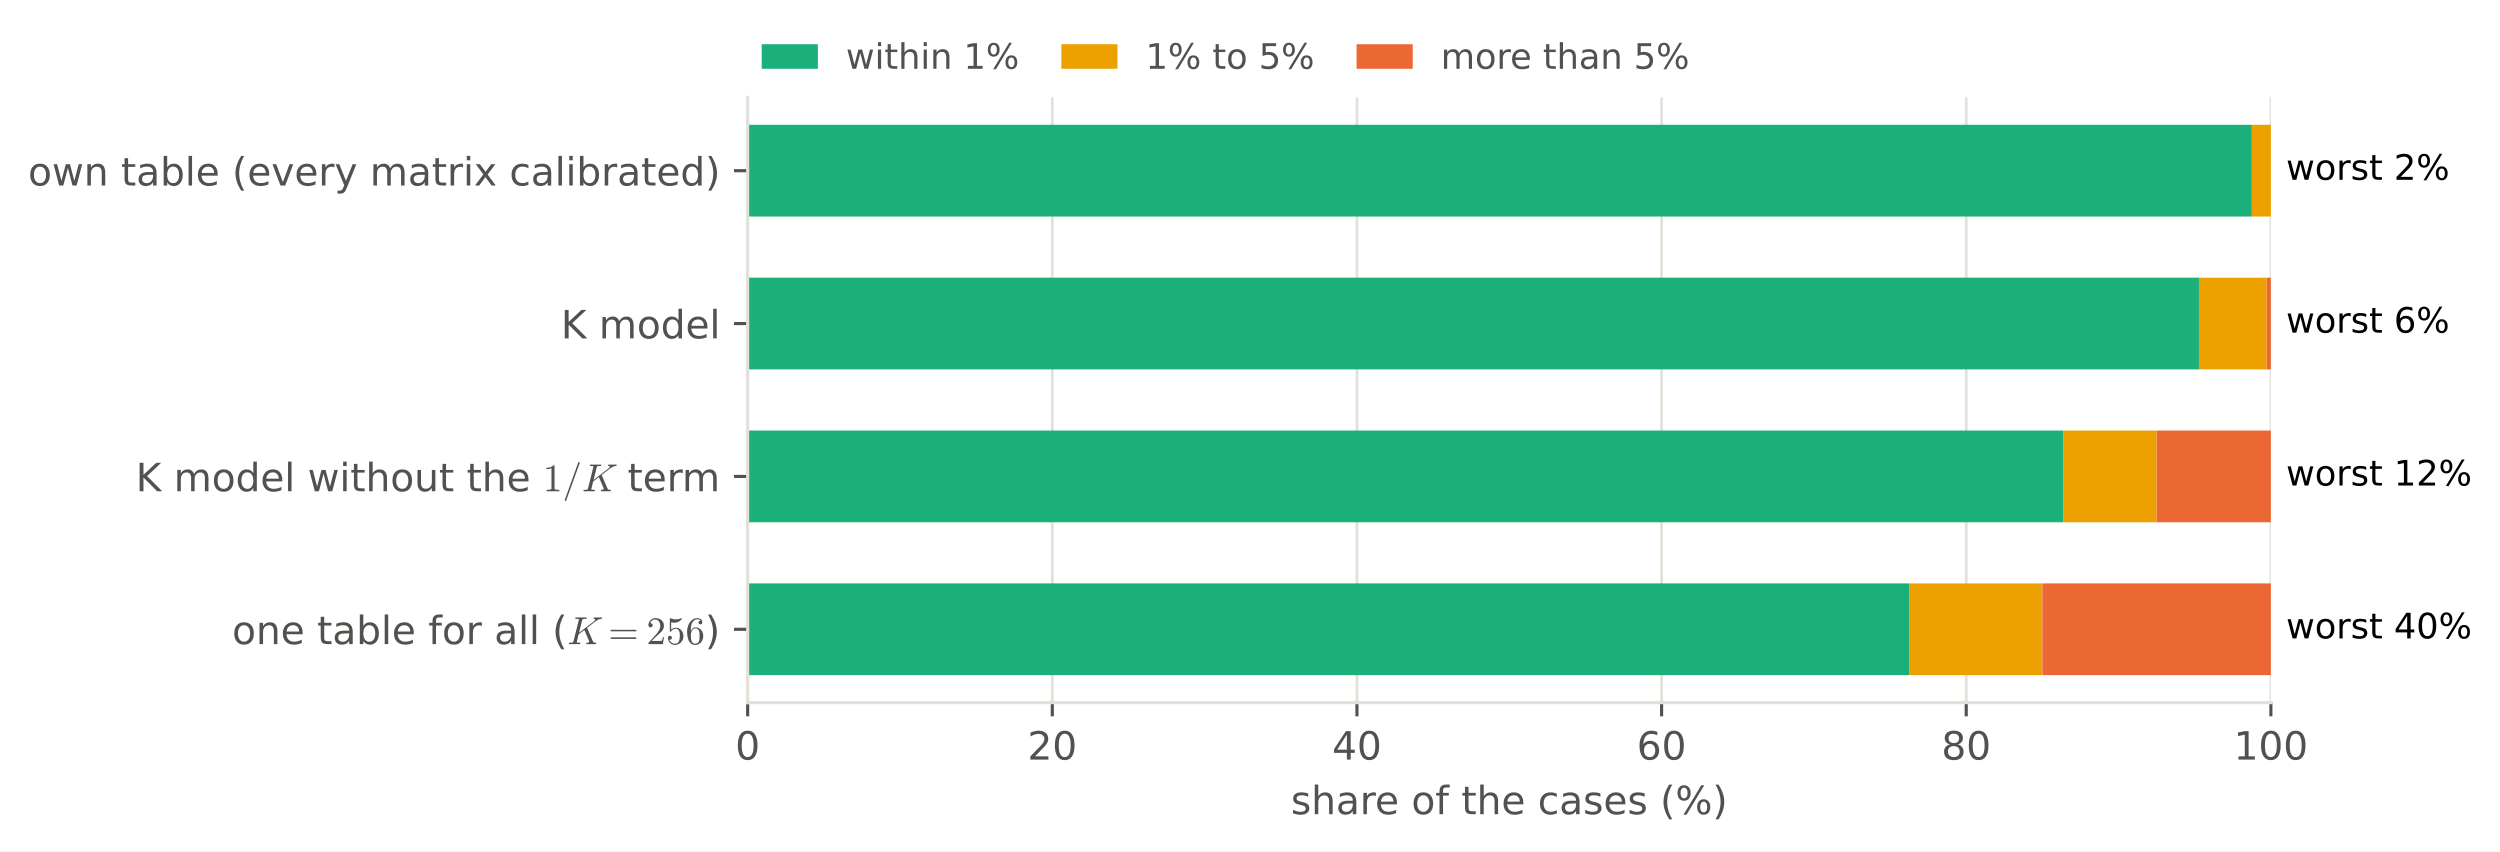
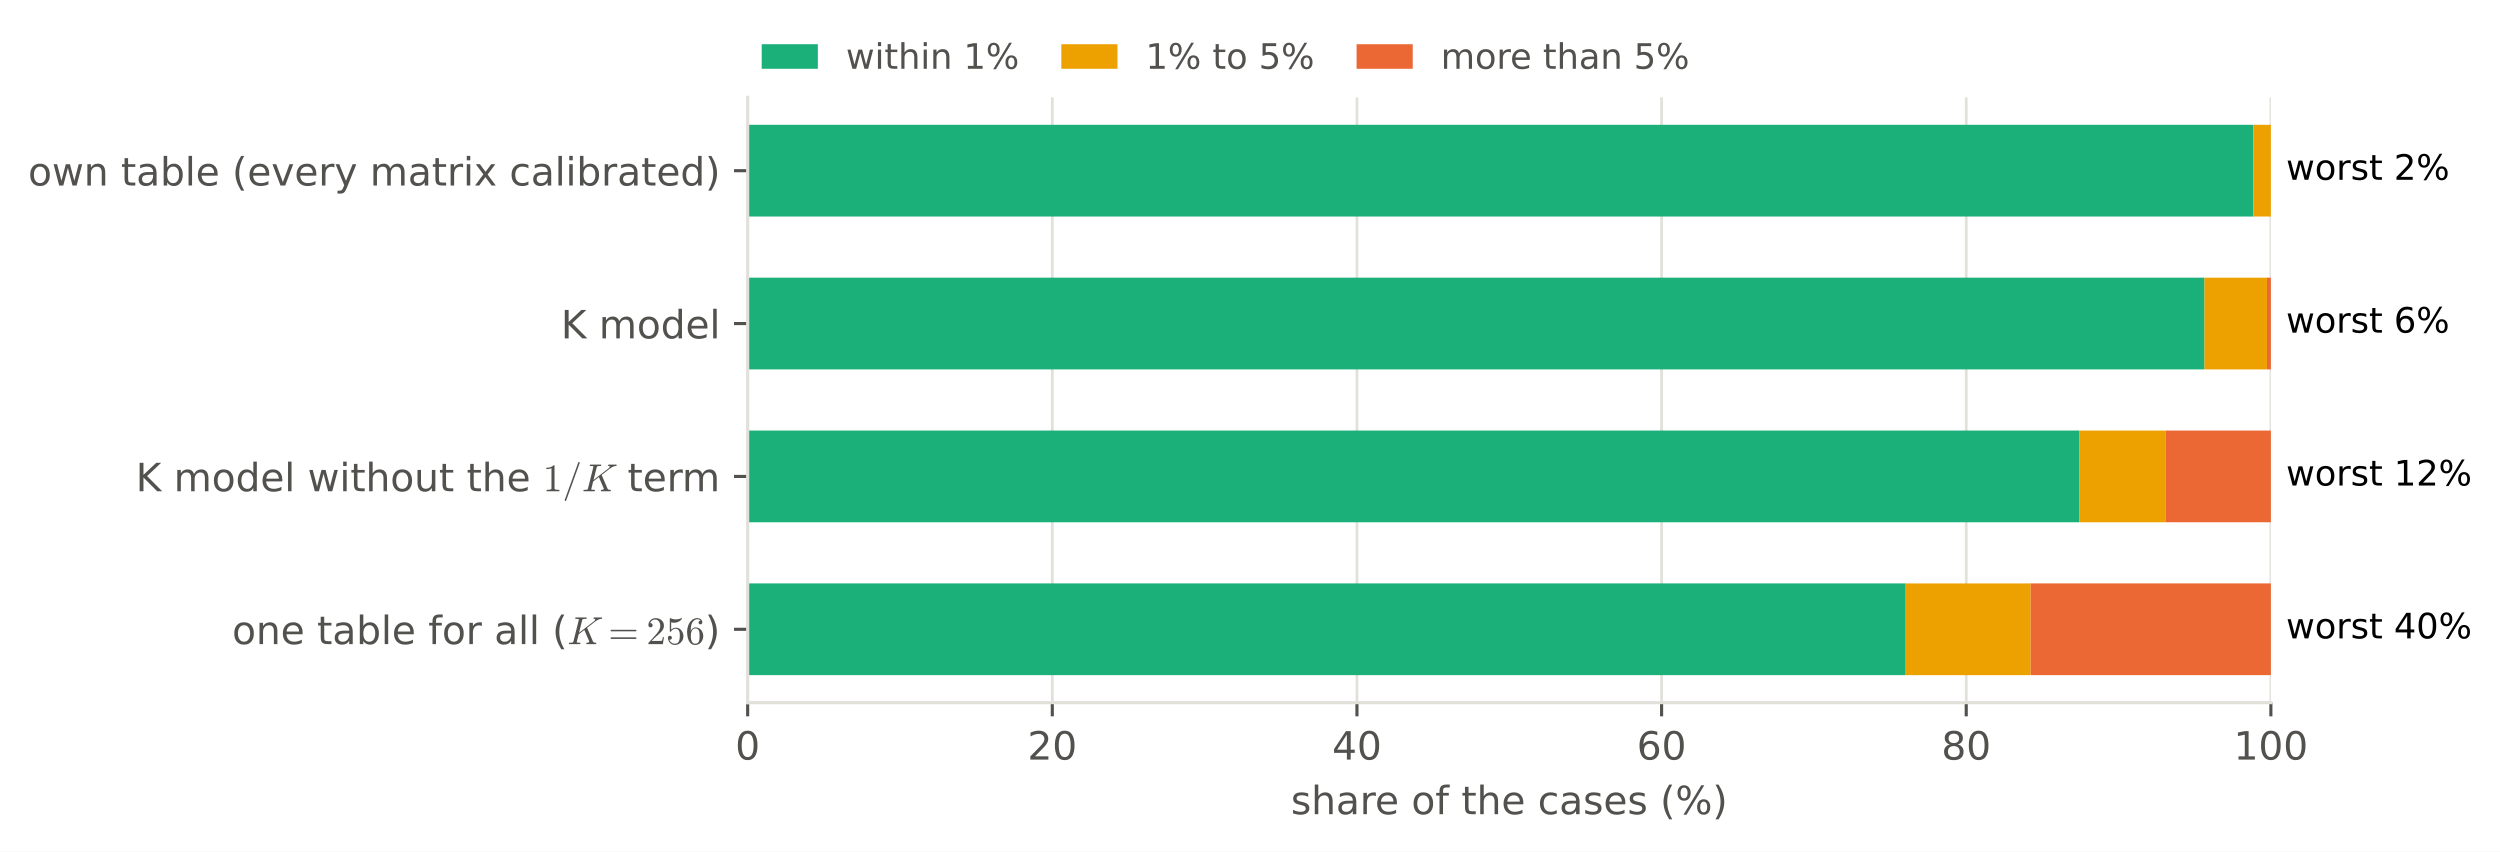
<svg xmlns="http://www.w3.org/2000/svg" xmlns:xlink="http://www.w3.org/1999/xlink" width="641.076pt" height="218.386pt" viewBox="0 0 641.076 218.386" version="1.1">
  <defs>
    <style type="text/css">*{stroke-linejoin: round; stroke-linecap: butt}</style>
  </defs>
  <g id="figure_1">
    <g id="patch_1">
      <path d="M 0 218.386  L 641.076 218.386  L 641.076 -0  L 0 -0  z " style="fill: #ffffff" />
    </g>
    <g id="axes_1">
      <g id="patch_2">
        <path d="M 191.722 180.185  L 582.322 180.185  L 582.322 24.953  L 191.722 24.953  z " style="fill: #ffffff" />
      </g>
      <g id="matplotlib.axis_1">
        <g id="xtick_1">
          <g id="line2d_1">
-             <path d="M 191.722 180.185  L 191.722 24.953  " clip-path="url(#p2f2fb24e9b)" style="fill: none; stroke: #e1e0d9; stroke-width: 0.7; stroke-linecap: square" />
+             <path d="M 191.722 180.185  L 191.722 24.953  " clip-path="url(#p58b103d1e6)" style="fill: none; stroke: #e1e0d9; stroke-width: 0.7; stroke-linecap: square" />
          </g>
          <g id="line2d_2">
            <defs>
-               <path id="mf78b05ac58" d="M 0 0  L 0 3.5  " style="stroke: #52514e; stroke-width: 0.8" />
+               <path id="m79551663f4" d="M 0 0  L 0 3.5  " style="stroke: #52514e; stroke-width: 0.8" />
            </defs>
            <g>
-               <use xlink:href="#mf78b05ac58" x="191.722" y="180.185" style="fill: #52514e; stroke: #52514e; stroke-width: 0.8" />
+               <use xlink:href="#m79551663f4" x="191.722" y="180.185" style="fill: #52514e; stroke: #52514e; stroke-width: 0.8" />
            </g>
          </g>
          <g id="text_1">
            <g style="fill: #52514e" transform="translate(188.5406 194.7827) scale(0.1 -0.1)">
              <defs>
                <path id="DejaVuSans-13" d="M 2034 4250  Q 1547 4250 1301 3770  Q 1056 3291 1056 2328  Q 1056 1369 1301 889  Q 1547 409 2034 409  Q 2525 409 2770 889  Q 3016 1369 3016 2328  Q 3016 3291 2770 3770  Q 2525 4250 2034 4250  z M 2034 4750  Q 2819 4750 3233 4129  Q 3647 3509 3647 2328  Q 3647 1150 3233 529  Q 2819 -91 2034 -91  Q 1250 -91 836 529  Q 422 1150 422 2328  Q 422 3509 836 4129  Q 1250 4750 2034 4750  z " transform="scale(0.015625)" />
              </defs>
              <use xlink:href="#DejaVuSans-13" />
            </g>
          </g>
        </g>
        <g id="xtick_2">
          <g id="line2d_3">
-             <path d="M 269.842 180.185  L 269.842 24.953  " clip-path="url(#p2f2fb24e9b)" style="fill: none; stroke: #e1e0d9; stroke-width: 0.7; stroke-linecap: square" />
+             <path d="M 269.842 180.185  L 269.842 24.953  " clip-path="url(#p58b103d1e6)" style="fill: none; stroke: #e1e0d9; stroke-width: 0.7; stroke-linecap: square" />
          </g>
          <g id="line2d_4">
            <g>
-               <use xlink:href="#mf78b05ac58" x="269.842" y="180.185" style="fill: #52514e; stroke: #52514e; stroke-width: 0.8" />
+               <use xlink:href="#m79551663f4" x="269.842" y="180.185" style="fill: #52514e; stroke: #52514e; stroke-width: 0.8" />
            </g>
          </g>
          <g id="text_2">
            <g style="fill: #52514e" transform="translate(263.4794 194.7827) scale(0.1 -0.1)">
              <defs>
                <path id="DejaVuSans-15" d="M 1228 531  L 3431 531  L 3431 0  L 469 0  L 469 531  Q 828 903 1448 1529  Q 2069 2156 2228 2338  Q 2531 2678 2651 2914  Q 2772 3150 2772 3378  Q 2772 3750 2511 3984  Q 2250 4219 1831 4219  Q 1534 4219 1204 4116  Q 875 4013 500 3803  L 500 4441  Q 881 4594 1212 4672  Q 1544 4750 1819 4750  Q 2544 4750 2975 4387  Q 3406 4025 3406 3419  Q 3406 3131 3298 2873  Q 3191 2616 2906 2266  Q 2828 2175 2409 1742  Q 1991 1309 1228 531  z " transform="scale(0.015625)" />
              </defs>
              <use xlink:href="#DejaVuSans-15" />
              <use xlink:href="#DejaVuSans-13" transform="translate(63.625 0)" />
            </g>
          </g>
        </g>
        <g id="xtick_3">
          <g id="line2d_5">
-             <path d="M 347.962 180.185  L 347.962 24.953  " clip-path="url(#p2f2fb24e9b)" style="fill: none; stroke: #e1e0d9; stroke-width: 0.7; stroke-linecap: square" />
+             <path d="M 347.962 180.185  L 347.962 24.953  " clip-path="url(#p58b103d1e6)" style="fill: none; stroke: #e1e0d9; stroke-width: 0.7; stroke-linecap: square" />
          </g>
          <g id="line2d_6">
            <g>
-               <use xlink:href="#mf78b05ac58" x="347.962" y="180.185" style="fill: #52514e; stroke: #52514e; stroke-width: 0.8" />
+               <use xlink:href="#m79551663f4" x="347.962" y="180.185" style="fill: #52514e; stroke: #52514e; stroke-width: 0.8" />
            </g>
          </g>
          <g id="text_3">
            <g style="fill: #52514e" transform="translate(341.5994 194.7827) scale(0.1 -0.1)">
              <defs>
                <path id="DejaVuSans-17" d="M 2419 4116  L 825 1625  L 2419 1625  L 2419 4116  z M 2253 4666  L 3047 4666  L 3047 1625  L 3713 1625  L 3713 1100  L 3047 1100  L 3047 0  L 2419 0  L 2419 1100  L 313 1100  L 313 1709  L 2253 4666  z " transform="scale(0.015625)" />
              </defs>
              <use xlink:href="#DejaVuSans-17" />
              <use xlink:href="#DejaVuSans-13" transform="translate(63.625 0)" />
            </g>
          </g>
        </g>
        <g id="xtick_4">
          <g id="line2d_7">
-             <path d="M 426.082 180.185  L 426.082 24.953  " clip-path="url(#p2f2fb24e9b)" style="fill: none; stroke: #e1e0d9; stroke-width: 0.7; stroke-linecap: square" />
+             <path d="M 426.082 180.185  L 426.082 24.953  " clip-path="url(#p58b103d1e6)" style="fill: none; stroke: #e1e0d9; stroke-width: 0.7; stroke-linecap: square" />
          </g>
          <g id="line2d_8">
            <g>
-               <use xlink:href="#mf78b05ac58" x="426.082" y="180.185" style="fill: #52514e; stroke: #52514e; stroke-width: 0.8" />
+               <use xlink:href="#m79551663f4" x="426.082" y="180.185" style="fill: #52514e; stroke: #52514e; stroke-width: 0.8" />
            </g>
          </g>
          <g id="text_4">
            <g style="fill: #52514e" transform="translate(419.7194 194.7827) scale(0.1 -0.1)">
              <defs>
                <path id="DejaVuSans-19" d="M 2113 2584  Q 1688 2584 1439 2293  Q 1191 2003 1191 1497  Q 1191 994 1439 701  Q 1688 409 2113 409  Q 2538 409 2786 701  Q 3034 994 3034 1497  Q 3034 2003 2786 2293  Q 2538 2584 2113 2584  z M 3366 4563  L 3366 3988  Q 3128 4100 2886 4159  Q 2644 4219 2406 4219  Q 1781 4219 1451 3797  Q 1122 3375 1075 2522  Q 1259 2794 1537 2939  Q 1816 3084 2150 3084  Q 2853 3084 3261 2657  Q 3669 2231 3669 1497  Q 3669 778 3244 343  Q 2819 -91 2113 -91  Q 1303 -91 875 529  Q 447 1150 447 2328  Q 447 3434 972 4092  Q 1497 4750 2381 4750  Q 2619 4750 2861 4703  Q 3103 4656 3366 4563  z " transform="scale(0.015625)" />
              </defs>
              <use xlink:href="#DejaVuSans-19" />
              <use xlink:href="#DejaVuSans-13" transform="translate(63.625 0)" />
            </g>
          </g>
        </g>
        <g id="xtick_5">
          <g id="line2d_9">
-             <path d="M 504.202 180.185  L 504.202 24.953  " clip-path="url(#p2f2fb24e9b)" style="fill: none; stroke: #e1e0d9; stroke-width: 0.7; stroke-linecap: square" />
+             <path d="M 504.202 180.185  L 504.202 24.953  " clip-path="url(#p58b103d1e6)" style="fill: none; stroke: #e1e0d9; stroke-width: 0.7; stroke-linecap: square" />
          </g>
          <g id="line2d_10">
            <g>
-               <use xlink:href="#mf78b05ac58" x="504.202" y="180.185" style="fill: #52514e; stroke: #52514e; stroke-width: 0.8" />
+               <use xlink:href="#m79551663f4" x="504.202" y="180.185" style="fill: #52514e; stroke: #52514e; stroke-width: 0.8" />
            </g>
          </g>
          <g id="text_5">
            <g style="fill: #52514e" transform="translate(497.8394 194.7827) scale(0.1 -0.1)">
              <defs>
                <path id="DejaVuSans-1b" d="M 2034 2216  Q 1584 2216 1326 1975  Q 1069 1734 1069 1313  Q 1069 891 1326 650  Q 1584 409 2034 409  Q 2484 409 2743 651  Q 3003 894 3003 1313  Q 3003 1734 2745 1975  Q 2488 2216 2034 2216  z M 1403 2484  Q 997 2584 770 2862  Q 544 3141 544 3541  Q 544 4100 942 4425  Q 1341 4750 2034 4750  Q 2731 4750 3128 4425  Q 3525 4100 3525 3541  Q 3525 3141 3298 2862  Q 3072 2584 2669 2484  Q 3125 2378 3379 2068  Q 3634 1759 3634 1313  Q 3634 634 3220 271  Q 2806 -91 2034 -91  Q 1263 -91 848 271  Q 434 634 434 1313  Q 434 1759 690 2068  Q 947 2378 1403 2484  z M 1172 3481  Q 1172 3119 1398 2916  Q 1625 2713 2034 2713  Q 2441 2713 2670 2916  Q 2900 3119 2900 3481  Q 2900 3844 2670 4047  Q 2441 4250 2034 4250  Q 1625 4250 1398 4047  Q 1172 3844 1172 3481  z " transform="scale(0.015625)" />
              </defs>
              <use xlink:href="#DejaVuSans-1b" />
              <use xlink:href="#DejaVuSans-13" transform="translate(63.625 0)" />
            </g>
          </g>
        </g>
        <g id="xtick_6">
          <g id="line2d_11">
-             <path d="M 582.322 180.185  L 582.322 24.953  " clip-path="url(#p2f2fb24e9b)" style="fill: none; stroke: #e1e0d9; stroke-width: 0.7; stroke-linecap: square" />
+             <path d="M 582.322 180.185  L 582.322 24.953  " clip-path="url(#p58b103d1e6)" style="fill: none; stroke: #e1e0d9; stroke-width: 0.7; stroke-linecap: square" />
          </g>
          <g id="line2d_12">
            <g>
-               <use xlink:href="#mf78b05ac58" x="582.322" y="180.185" style="fill: #52514e; stroke: #52514e; stroke-width: 0.8" />
+               <use xlink:href="#m79551663f4" x="582.322" y="180.185" style="fill: #52514e; stroke: #52514e; stroke-width: 0.8" />
            </g>
          </g>
          <g id="text_6">
            <g style="fill: #52514e" transform="translate(572.7781 194.7827) scale(0.1 -0.1)">
              <defs>
                <path id="DejaVuSans-14" d="M 794 531  L 1825 531  L 1825 4091  L 703 3866  L 703 4441  L 1819 4666  L 2450 4666  L 2450 531  L 3481 531  L 3481 0  L 794 0  L 794 531  z " transform="scale(0.015625)" />
              </defs>
              <use xlink:href="#DejaVuSans-14" />
              <use xlink:href="#DejaVuSans-13" transform="translate(63.625 0)" />
              <use xlink:href="#DejaVuSans-13" transform="translate(127.25 0)" />
            </g>
          </g>
        </g>
        <g id="text_7">
          <g style="fill: #52514e" transform="translate(331.0297 208.7835) scale(0.1 -0.1)">
            <defs>
              <path id="DejaVuSans-56" d="M 2834 3397  L 2834 2853  Q 2591 2978 2328 3040  Q 2066 3103 1784 3103  Q 1356 3103 1142 2972  Q 928 2841 928 2578  Q 928 2378 1081 2264  Q 1234 2150 1697 2047  L 1894 2003  Q 2506 1872 2764 1633  Q 3022 1394 3022 966  Q 3022 478 2636 193  Q 2250 -91 1575 -91  Q 1294 -91 989 -36  Q 684 19 347 128  L 347 722  Q 666 556 975 473  Q 1284 391 1588 391  Q 1994 391 2212 530  Q 2431 669 2431 922  Q 2431 1156 2273 1281  Q 2116 1406 1581 1522  L 1381 1569  Q 847 1681 609 1914  Q 372 2147 372 2553  Q 372 3047 722 3315  Q 1072 3584 1716 3584  Q 2034 3584 2315 3537  Q 2597 3491 2834 3397  z " transform="scale(0.015625)" />
              <path id="DejaVuSans-4b" d="M 3513 2113  L 3513 0  L 2938 0  L 2938 2094  Q 2938 2591 2744 2837  Q 2550 3084 2163 3084  Q 1697 3084 1428 2787  Q 1159 2491 1159 1978  L 1159 0  L 581 0  L 581 4863  L 1159 4863  L 1159 2956  Q 1366 3272 1645 3428  Q 1925 3584 2291 3584  Q 2894 3584 3203 3211  Q 3513 2838 3513 2113  z " transform="scale(0.015625)" />
              <path id="DejaVuSans-44" d="M 2194 1759  Q 1497 1759 1228 1600  Q 959 1441 959 1056  Q 959 750 1161 570  Q 1363 391 1709 391  Q 2188 391 2477 730  Q 2766 1069 2766 1631  L 2766 1759  L 2194 1759  z M 3341 1997  L 3341 0  L 2766 0  L 2766 531  Q 2569 213 2275 61  Q 1981 -91 1556 -91  Q 1019 -91 701 211  Q 384 513 384 1019  Q 384 1609 779 1909  Q 1175 2209 1959 2209  L 2766 2209  L 2766 2266  Q 2766 2663 2505 2880  Q 2244 3097 1772 3097  Q 1472 3097 1187 3025  Q 903 2953 641 2809  L 641 3341  Q 956 3463 1253 3523  Q 1550 3584 1831 3584  Q 2591 3584 2966 3190  Q 3341 2797 3341 1997  z " transform="scale(0.015625)" />
              <path id="DejaVuSans-55" d="M 2631 2963  Q 2534 3019 2420 3045  Q 2306 3072 2169 3072  Q 1681 3072 1420 2755  Q 1159 2438 1159 1844  L 1159 0  L 581 0  L 581 3500  L 1159 3500  L 1159 2956  Q 1341 3275 1631 3429  Q 1922 3584 2338 3584  Q 2397 3584 2469 3576  Q 2541 3569 2628 3553  L 2631 2963  z " transform="scale(0.015625)" />
              <path id="DejaVuSans-48" d="M 3597 1894  L 3597 1613  L 953 1613  Q 991 1019 1311 708  Q 1631 397 2203 397  Q 2534 397 2845 478  Q 3156 559 3463 722  L 3463 178  Q 3153 47 2828 -22  Q 2503 -91 2169 -91  Q 1331 -91 842 396  Q 353 884 353 1716  Q 353 2575 817 3079  Q 1281 3584 2069 3584  Q 2775 3584 3186 3129  Q 3597 2675 3597 1894  z M 3022 2063  Q 3016 2534 2758 2815  Q 2500 3097 2075 3097  Q 1594 3097 1305 2825  Q 1016 2553 972 2059  L 3022 2063  z " transform="scale(0.015625)" />
              <path id="DejaVuSans-3" transform="scale(0.015625)" />
              <path id="DejaVuSans-52" d="M 1959 3097  Q 1497 3097 1228 2736  Q 959 2375 959 1747  Q 959 1119 1226 758  Q 1494 397 1959 397  Q 2419 397 2687 759  Q 2956 1122 2956 1747  Q 2956 2369 2687 2733  Q 2419 3097 1959 3097  z M 1959 3584  Q 2709 3584 3137 3096  Q 3566 2609 3566 1747  Q 3566 888 3137 398  Q 2709 -91 1959 -91  Q 1206 -91 779 398  Q 353 888 353 1747  Q 353 2609 779 3096  Q 1206 3584 1959 3584  z " transform="scale(0.015625)" />
              <path id="DejaVuSans-49" d="M 2375 4863  L 2375 4384  L 1825 4384  Q 1516 4384 1395 4259  Q 1275 4134 1275 3809  L 1275 3500  L 2222 3500  L 2222 3053  L 1275 3053  L 1275 0  L 697 0  L 697 3053  L 147 3053  L 147 3500  L 697 3500  L 697 3744  Q 697 4328 969 4595  Q 1241 4863 1831 4863  L 2375 4863  z " transform="scale(0.015625)" />
              <path id="DejaVuSans-57" d="M 1172 4494  L 1172 3500  L 2356 3500  L 2356 3053  L 1172 3053  L 1172 1153  Q 1172 725 1289 603  Q 1406 481 1766 481  L 2356 481  L 2356 0  L 1766 0  Q 1100 0 847 248  Q 594 497 594 1153  L 594 3053  L 172 3053  L 172 3500  L 594 3500  L 594 4494  L 1172 4494  z " transform="scale(0.015625)" />
              <path id="DejaVuSans-46" d="M 3122 3366  L 3122 2828  Q 2878 2963 2633 3030  Q 2388 3097 2138 3097  Q 1578 3097 1268 2742  Q 959 2388 959 1747  Q 959 1106 1268 751  Q 1578 397 2138 397  Q 2388 397 2633 464  Q 2878 531 3122 666  L 3122 134  Q 2881 22 2623 -34  Q 2366 -91 2075 -91  Q 1284 -91 818 406  Q 353 903 353 1747  Q 353 2603 823 3093  Q 1294 3584 2113 3584  Q 2378 3584 2631 3529  Q 2884 3475 3122 3366  z " transform="scale(0.015625)" />
              <path id="DejaVuSans-b" d="M 1984 4856  Q 1566 4138 1362 3434  Q 1159 2731 1159 2009  Q 1159 1288 1364 580  Q 1569 -128 1984 -844  L 1484 -844  Q 1016 -109 783 600  Q 550 1309 550 2009  Q 550 2706 781 3412  Q 1013 4119 1484 4856  L 1984 4856  z " transform="scale(0.015625)" />
              <path id="DejaVuSans-8" d="M 4653 2053  Q 4381 2053 4226 1822  Q 4072 1591 4072 1178  Q 4072 772 4226 539  Q 4381 306 4653 306  Q 4919 306 5073 539  Q 5228 772 5228 1178  Q 5228 1588 5073 1820  Q 4919 2053 4653 2053  z M 4653 2450  Q 5147 2450 5437 2106  Q 5728 1763 5728 1178  Q 5728 594 5436 251  Q 5144 -91 4653 -91  Q 4153 -91 3862 251  Q 3572 594 3572 1178  Q 3572 1766 3864 2108  Q 4156 2450 4653 2450  z M 1428 4353  Q 1159 4353 1004 4120  Q 850 3888 850 3481  Q 850 3069 1003 2837  Q 1156 2606 1428 2606  Q 1700 2606 1854 2837  Q 2009 3069 2009 3481  Q 2009 3884 1853 4118  Q 1697 4353 1428 4353  z M 4250 4750  L 4750 4750  L 1831 -91  L 1331 -91  L 4250 4750  z M 1428 4750  Q 1922 4750 2215 4408  Q 2509 4066 2509 3481  Q 2509 2891 2217 2550  Q 1925 2209 1428 2209  Q 931 2209 642 2551  Q 353 2894 353 3481  Q 353 4063 643 4406  Q 934 4750 1428 4750  z " transform="scale(0.015625)" />
              <path id="DejaVuSans-c" d="M 513 4856  L 1013 4856  Q 1481 4119 1714 3412  Q 1947 2706 1947 2009  Q 1947 1309 1714 600  Q 1481 -109 1013 -844  L 513 -844  Q 928 -128 1133 580  Q 1338 1288 1338 2009  Q 1338 2731 1133 3434  Q 928 4138 513 4856  z " transform="scale(0.015625)" />
            </defs>
            <use xlink:href="#DejaVuSans-56" />
            <use xlink:href="#DejaVuSans-4b" transform="translate(52.09375 0)" />
            <use xlink:href="#DejaVuSans-44" transform="translate(115.4688 0)" />
            <use xlink:href="#DejaVuSans-55" transform="translate(176.75 0)" />
            <use xlink:href="#DejaVuSans-48" transform="translate(215.6562 0)" />
            <use xlink:href="#DejaVuSans-3" transform="translate(277.1875 0)" />
            <use xlink:href="#DejaVuSans-52" transform="translate(308.9688 0)" />
            <use xlink:href="#DejaVuSans-49" transform="translate(370.1562 0)" />
            <use xlink:href="#DejaVuSans-3" transform="translate(405.3594 0)" />
            <use xlink:href="#DejaVuSans-57" transform="translate(437.1406 0)" />
            <use xlink:href="#DejaVuSans-4b" transform="translate(476.3438 0)" />
            <use xlink:href="#DejaVuSans-48" transform="translate(539.7188 0)" />
            <use xlink:href="#DejaVuSans-3" transform="translate(601.25 0)" />
            <use xlink:href="#DejaVuSans-46" transform="translate(633.0312 0)" />
            <use xlink:href="#DejaVuSans-44" transform="translate(688.0156 0)" />
            <use xlink:href="#DejaVuSans-56" transform="translate(749.2969 0)" />
            <use xlink:href="#DejaVuSans-48" transform="translate(801.3906 0)" />
            <use xlink:href="#DejaVuSans-56" transform="translate(862.9219 0)" />
            <use xlink:href="#DejaVuSans-3" transform="translate(915.0156 0)" />
            <use xlink:href="#DejaVuSans-b" transform="translate(946.7969 0)" />
            <use xlink:href="#DejaVuSans-8" transform="translate(985.8125 0)" />
            <use xlink:href="#DejaVuSans-c" transform="translate(1080.828 0)" />
          </g>
        </g>
      </g>
      <g id="matplotlib.axis_2">
        <g id="ytick_1">
          <g id="line2d_13">
            <defs>
-               <path id="m713a0fe7de" d="M 0 0  L -3.5 0  " style="stroke: #52514e; stroke-width: 0.8" />
+               <path id="m5c584f30ea" d="M 0 0  L -3.5 0  " style="stroke: #52514e; stroke-width: 0.8" />
            </defs>
            <g>
-               <use xlink:href="#m713a0fe7de" x="191.722" y="161.369" style="fill: #52514e; stroke: #52514e; stroke-width: 0.8" />
+               <use xlink:href="#m5c584f30ea" x="191.722" y="161.369" style="fill: #52514e; stroke: #52514e; stroke-width: 0.8" />
            </g>
          </g>
          <g id="text_8">
            <g style="fill: #52514e" transform="translate(59.52188 165.169) scale(0.1 -0.1)">
              <defs>
                <path id="DejaVuSans-51" d="M 3513 2113  L 3513 0  L 2938 0  L 2938 2094  Q 2938 2591 2744 2837  Q 2550 3084 2163 3084  Q 1697 3084 1428 2787  Q 1159 2491 1159 1978  L 1159 0  L 581 0  L 581 3500  L 1159 3500  L 1159 2956  Q 1366 3272 1645 3428  Q 1925 3584 2291 3584  Q 2894 3584 3203 3211  Q 3513 2838 3513 2113  z " transform="scale(0.015625)" />
                <path id="DejaVuSans-45" d="M 3116 1747  Q 3116 2381 2855 2742  Q 2594 3103 2138 3103  Q 1681 3103 1420 2742  Q 1159 2381 1159 1747  Q 1159 1113 1420 752  Q 1681 391 2138 391  Q 2594 391 2855 752  Q 3116 1113 3116 1747  z M 1159 2969  Q 1341 3281 1617 3432  Q 1894 3584 2278 3584  Q 2916 3584 3314 3078  Q 3713 2572 3713 1747  Q 3713 922 3314 415  Q 2916 -91 2278 -91  Q 1894 -91 1617 61  Q 1341 213 1159 525  L 1159 0  L 581 0  L 581 4863  L 1159 4863  L 1159 2969  z " transform="scale(0.015625)" />
                <path id="DejaVuSans-4f" d="M 603 4863  L 1178 4863  L 1178 0  L 603 0  L 603 4863  z " transform="scale(0.015625)" />
                <path id="Cmmi10-81" d="M 300 0  Q 238 0 238 84  Q 241 100 250 139  Q 259 178 276 201  Q 294 225 319 225  Q 709 225 863 269  Q 947 297 984 441  L 1863 3956  Q 1875 4019 1875 4044  Q 1875 4113 1797 4122  Q 1678 4147 1338 4147  Q 1275 4147 1275 4231  Q 1297 4313 1309 4342  Q 1322 4372 1381 4372  L 3103 4372  Q 3169 4372 3169 4288  Q 3166 4272 3156 4234  Q 3147 4197 3131 4172  Q 3116 4147 3084 4147  Q 2694 4147 2541 4103  Q 2456 4072 2419 3928  L 1900 1856  L 4409 3794  Q 4416 3806 4489 3879  Q 4563 3953 4563 4025  Q 4563 4147 4347 4147  Q 4281 4147 4281 4231  Q 4294 4281 4301 4309  Q 4309 4338 4329 4355  Q 4350 4372 4391 4372  L 5631 4372  Q 5666 4372 5681 4347  Q 5697 4322 5697 4288  Q 5694 4272 5683 4231  Q 5672 4191 5655 4169  Q 5638 4147 5606 4147  Q 5138 4147 4581 3713  Q 4578 3709 4572 3707  Q 4566 3706 4559 3704  Q 4553 3703 4550 3700  L 3231 2675  L 4191 428  Q 4278 288 4378 256  Q 4478 225 4684 225  Q 4750 225 4750 141  Q 4731 66 4712 33  Q 4694 0 4641 0  L 3156 0  Q 3097 0 3097 84  Q 3106 150 3118 187  Q 3131 225 3181 225  Q 3344 225 3458 258  Q 3572 291 3572 409  Q 3572 453 3566 475  L 2772 2322  L 1838 1600  L 1544 416  Q 1528 338 1528 325  Q 1528 259 1606 250  Q 1728 225 2069 225  Q 2131 225 2131 141  Q 2109 50 2096 25  Q 2084 0 2022 0  L 300 0  z " transform="scale(0.015625)" />
                <path id="Cmr10-29" d="M 481 850  Q 428 850 393 890  Q 359 931 359 978  Q 359 1031 393 1068  Q 428 1106 481 1106  L 4500 1106  Q 4547 1106 4581 1068  Q 4616 1031 4616 978  Q 4616 931 4581 890  Q 4547 850 4500 850  L 481 850  z M 481 2094  Q 428 2094 393 2131  Q 359 2169 359 2222  Q 359 2269 393 2309  Q 428 2350 481 2350  L 4500 2350  Q 4547 2350 4581 2309  Q 4616 2269 4616 2222  Q 4616 2169 4581 2131  Q 4547 2094 4500 2094  L 481 2094  z " transform="scale(0.015625)" />
                <path id="Cmr10-31" d="M 319 0  L 319 172  Q 319 188 331 206  L 1325 1306  Q 1550 1550 1690 1715  Q 1831 1881 1968 2097  Q 2106 2313 2186 2536  Q 2266 2759 2266 3009  Q 2266 3272 2169 3511  Q 2072 3750 1880 3894  Q 1688 4038 1416 4038  Q 1138 4038 916 3870  Q 694 3703 603 3438  Q 628 3444 672 3444  Q 816 3444 917 3347  Q 1019 3250 1019 3097  Q 1019 2950 917 2848  Q 816 2747 672 2747  Q 522 2747 420 2851  Q 319 2956 319 3097  Q 319 3338 409 3548  Q 500 3759 670 3923  Q 841 4088 1055 4175  Q 1269 4263 1509 4263  Q 1875 4263 2190 4108  Q 2506 3953 2690 3670  Q 2875 3388 2875 3009  Q 2875 2731 2753 2481  Q 2631 2231 2440 2026  Q 2250 1822 1953 1562  Q 1656 1303 1563 1216  L 838 519  L 1453 519  Q 1906 519 2211 526  Q 2516 534 2534 550  Q 2609 631 2688 1141  L 2875 1141  L 2694 0  L 319 0  z " transform="scale(0.015625)" />
                <path id="Cmr10-78" d="M 556 728  Q 622 541 758 387  Q 894 234 1080 148  Q 1266 63 1466 63  Q 1928 63 2103 422  Q 2278 781 2278 1294  Q 2278 1516 2270 1667  Q 2263 1819 2228 1959  Q 2169 2184 2020 2353  Q 1872 2522 1656 2522  Q 1441 2522 1286 2456  Q 1131 2391 1034 2303  Q 938 2216 863 2119  Q 788 2022 769 2016  L 697 2016  Q 681 2016 657 2036  Q 634 2056 634 2075  L 634 4213  Q 634 4228 654 4245  Q 675 4263 697 4263  L 716 4263  Q 1147 4056 1631 4056  Q 2106 4056 2547 4263  L 2566 4263  Q 2588 4263 2606 4247  Q 2625 4231 2625 4213  L 2625 4153  Q 2625 4122 2613 4122  Q 2394 3831 2064 3668  Q 1734 3506 1381 3506  Q 1125 3506 856 3578  L 856 2369  Q 1069 2541 1236 2614  Q 1403 2688 1663 2688  Q 2016 2688 2295 2484  Q 2575 2281 2725 1954  Q 2875 1628 2875 1288  Q 2875 903 2686 575  Q 2497 247 2172 53  Q 1847 -141 1466 -141  Q 1150 -141 886 21  Q 622 184 470 459  Q 319 734 319 1044  Q 319 1188 412 1278  Q 506 1369 647 1369  Q 788 1369 883 1276  Q 978 1184 978 1044  Q 978 906 883 811  Q 788 716 647 716  Q 625 716 597 720  Q 569 725 556 728  z " transform="scale(0.015625)" />
                <path id="Cmr10-45" d="M 1600 -141  Q 1203 -141 937 70  Q 672 281 526 617  Q 381 953 325 1322  Q 269 1691 269 2069  Q 269 2575 466 3084  Q 663 3594 1045 3928  Q 1428 4263 1953 4263  Q 2172 4263 2361 4180  Q 2550 4097 2658 3936  Q 2766 3775 2766 3547  Q 2766 3416 2677 3327  Q 2588 3238 2456 3238  Q 2331 3238 2240 3328  Q 2150 3419 2150 3547  Q 2150 3672 2240 3762  Q 2331 3853 2456 3853  L 2491 3853  Q 2409 3969 2261 4023  Q 2113 4078 1953 4078  Q 1759 4078 1595 3993  Q 1431 3909 1300 3765  Q 1169 3622 1081 3448  Q 994 3275 945 3053  Q 897 2831 884 2637  Q 872 2444 872 2150  Q 984 2413 1190 2580  Q 1397 2747 1656 2747  Q 1941 2747 2175 2631  Q 2409 2516 2578 2311  Q 2747 2106 2836 1843  Q 2925 1581 2925 1313  Q 2925 938 2758 598  Q 2591 259 2287 59  Q 1984 -141 1600 -141  z M 1600 63  Q 1847 63 1997 175  Q 2147 288 2217 473  Q 2288 659 2305 848  Q 2322 1038 2322 1313  Q 2322 1675 2287 1931  Q 2253 2188 2100 2383  Q 1947 2578 1631 2578  Q 1372 2578 1205 2403  Q 1038 2228 961 1961  Q 884 1694 884 1447  Q 884 1363 891 1319  Q 891 1309 889 1303  Q 888 1297 884 1288  Q 884 1013 940 731  Q 997 450 1156 256  Q 1316 63 1600 63  z " transform="scale(0.015625)" />
              </defs>
              <use xlink:href="#DejaVuSans-52" transform="translate(0 0.015625)" />
              <use xlink:href="#DejaVuSans-51" transform="translate(61.18164 0.015625)" />
              <use xlink:href="#DejaVuSans-48" transform="translate(124.5605 0.015625)" />
              <use xlink:href="#DejaVuSans-3" transform="translate(186.084 0.015625)" />
              <use xlink:href="#DejaVuSans-57" transform="translate(217.8711 0.015625)" />
              <use xlink:href="#DejaVuSans-44" transform="translate(257.0801 0.015625)" />
              <use xlink:href="#DejaVuSans-45" transform="translate(318.3594 0.015625)" />
              <use xlink:href="#DejaVuSans-4f" transform="translate(381.8359 0.015625)" />
              <use xlink:href="#DejaVuSans-48" transform="translate(409.6191 0.015625)" />
              <use xlink:href="#DejaVuSans-3" transform="translate(471.1426 0.015625)" />
              <use xlink:href="#DejaVuSans-49" transform="translate(502.9297 0.015625)" />
              <use xlink:href="#DejaVuSans-52" transform="translate(538.1348 0.015625)" />
              <use xlink:href="#DejaVuSans-55" transform="translate(599.3164 0.015625)" />
              <use xlink:href="#DejaVuSans-3" transform="translate(640.4297 0.015625)" />
              <use xlink:href="#DejaVuSans-44" transform="translate(672.2168 0.015625)" />
              <use xlink:href="#DejaVuSans-4f" transform="translate(733.4961 0.015625)" />
              <use xlink:href="#DejaVuSans-4f" transform="translate(761.2793 0.015625)" />
              <use xlink:href="#DejaVuSans-3" transform="translate(789.0625 0.015625)" />
              <use xlink:href="#DejaVuSans-b" transform="translate(820.8496 0.015625)" />
              <use xlink:href="#Cmmi10-81" transform="translate(859.8633 0.015625)" />
              <use xlink:href="#Cmr10-29" transform="translate(964.7754 0.015625)" />
              <use xlink:href="#Cmr10-31" transform="translate(1062.461 0.015625)" />
              <use xlink:href="#Cmr10-78" transform="translate(1112.461 0.015625)" />
              <use xlink:href="#Cmr10-45" transform="translate(1162.461 0.015625)" />
              <use xlink:href="#DejaVuSans-c" transform="translate(1212.461 0.015625)" />
            </g>
          </g>
        </g>
        <g id="ytick_2">
          <g id="line2d_14">
            <g>
-               <use xlink:href="#m713a0fe7de" x="191.722" y="122.169" style="fill: #52514e; stroke: #52514e; stroke-width: 0.8" />
+               <use xlink:href="#m5c584f30ea" x="191.722" y="122.169" style="fill: #52514e; stroke: #52514e; stroke-width: 0.8" />
            </g>
          </g>
          <g id="text_9">
            <g style="fill: #52514e" transform="translate(34.82187 125.969) scale(0.1 -0.1)">
              <defs>
                <path id="DejaVuSans-2e" d="M 628 4666  L 1259 4666  L 1259 2694  L 3353 4666  L 4166 4666  L 1850 2491  L 4331 0  L 3500 0  L 1259 2247  L 1259 0  L 628 0  L 628 4666  z " transform="scale(0.015625)" />
                <path id="DejaVuSans-50" d="M 3328 2828  Q 3544 3216 3844 3400  Q 4144 3584 4550 3584  Q 5097 3584 5394 3201  Q 5691 2819 5691 2113  L 5691 0  L 5113 0  L 5113 2094  Q 5113 2597 4934 2840  Q 4756 3084 4391 3084  Q 3944 3084 3684 2787  Q 3425 2491 3425 1978  L 3425 0  L 2847 0  L 2847 2094  Q 2847 2600 2669 2842  Q 2491 3084 2119 3084  Q 1678 3084 1418 2786  Q 1159 2488 1159 1978  L 1159 0  L 581 0  L 581 3500  L 1159 3500  L 1159 2956  Q 1356 3278 1631 3431  Q 1906 3584 2284 3584  Q 2666 3584 2933 3390  Q 3200 3197 3328 2828  z " transform="scale(0.015625)" />
                <path id="DejaVuSans-47" d="M 2906 2969  L 2906 4863  L 3481 4863  L 3481 0  L 2906 0  L 2906 525  Q 2725 213 2448 61  Q 2172 -91 1784 -91  Q 1150 -91 751 415  Q 353 922 353 1747  Q 353 2572 751 3078  Q 1150 3584 1784 3584  Q 2172 3584 2448 3432  Q 2725 3281 2906 2969  z M 947 1747  Q 947 1113 1208 752  Q 1469 391 1925 391  Q 2381 391 2643 752  Q 2906 1113 2906 1747  Q 2906 2381 2643 2742  Q 2381 3103 1925 3103  Q 1469 3103 1208 2742  Q 947 2381 947 1747  z " transform="scale(0.015625)" />
                <path id="DejaVuSans-5a" d="M 269 3500  L 844 3500  L 1563 769  L 2278 3500  L 2956 3500  L 3675 769  L 4391 3500  L 4966 3500  L 4050 0  L 3372 0  L 2619 2869  L 1863 0  L 1184 0  L 269 3500  z " transform="scale(0.015625)" />
                <path id="DejaVuSans-4c" d="M 603 3500  L 1178 3500  L 1178 0  L 603 0  L 603 3500  z M 603 4863  L 1178 4863  L 1178 4134  L 603 4134  L 603 4863  z " transform="scale(0.015625)" />
                <path id="DejaVuSans-58" d="M 544 1381  L 544 3500  L 1119 3500  L 1119 1403  Q 1119 906 1312 657  Q 1506 409 1894 409  Q 2359 409 2629 706  Q 2900 1003 2900 1516  L 2900 3500  L 3475 3500  L 3475 0  L 2900 0  L 2900 538  Q 2691 219 2414 64  Q 2138 -91 1772 -91  Q 1169 -91 856 284  Q 544 659 544 1381  z M 1991 3584  L 1991 3584  z " transform="scale(0.015625)" />
                <path id="Cmr10-64" d="M 594 0  L 594 225  Q 1394 225 1394 428  L 1394 3788  Q 1063 3628 556 3628  L 556 3853  Q 1341 3853 1741 4263  L 1831 4263  Q 1853 4263 1873 4245  Q 1894 4228 1894 4206  L 1894 428  Q 1894 225 2694 225  L 2694 0  L 594 0  z " transform="scale(0.015625)" />
                <path id="Cmmi10-62" d="M 359 -1472  Q 359 -1453 366 -1447  L 2591 4722  Q 2603 4759 2634 4779  Q 2666 4800 2706 4800  Q 2763 4800 2798 4765  Q 2834 4731 2834 4672  L 2834 4647  L 609 -1522  Q 572 -1600 488 -1600  Q 434 -1600 396 -1562  Q 359 -1525 359 -1472  z " transform="scale(0.015625)" />
              </defs>
              <use xlink:href="#DejaVuSans-2e" transform="translate(0 0.015625)" />
              <use xlink:href="#DejaVuSans-3" transform="translate(65.57617 0.015625)" />
              <use xlink:href="#DejaVuSans-50" transform="translate(97.36328 0.015625)" />
              <use xlink:href="#DejaVuSans-52" transform="translate(194.7754 0.015625)" />
              <use xlink:href="#DejaVuSans-47" transform="translate(255.957 0.015625)" />
              <use xlink:href="#DejaVuSans-48" transform="translate(319.4336 0.015625)" />
              <use xlink:href="#DejaVuSans-4f" transform="translate(380.957 0.015625)" />
              <use xlink:href="#DejaVuSans-3" transform="translate(408.7402 0.015625)" />
              <use xlink:href="#DejaVuSans-5a" transform="translate(440.5273 0.015625)" />
              <use xlink:href="#DejaVuSans-4c" transform="translate(522.3145 0.015625)" />
              <use xlink:href="#DejaVuSans-57" transform="translate(550.0977 0.015625)" />
              <use xlink:href="#DejaVuSans-4b" transform="translate(589.3066 0.015625)" />
              <use xlink:href="#DejaVuSans-52" transform="translate(652.6855 0.015625)" />
              <use xlink:href="#DejaVuSans-58" transform="translate(713.8672 0.015625)" />
              <use xlink:href="#DejaVuSans-57" transform="translate(777.2461 0.015625)" />
              <use xlink:href="#DejaVuSans-3" transform="translate(816.4551 0.015625)" />
              <use xlink:href="#DejaVuSans-57" transform="translate(848.2422 0.015625)" />
              <use xlink:href="#DejaVuSans-4b" transform="translate(887.4512 0.015625)" />
              <use xlink:href="#DejaVuSans-48" transform="translate(950.8301 0.015625)" />
              <use xlink:href="#DejaVuSans-3" transform="translate(1012.354 0.015625)" />
              <use xlink:href="#Cmr10-64" transform="translate(1044.141 0.015625)" />
              <use xlink:href="#Cmmi10-62" transform="translate(1094.141 0.015625)" />
              <use xlink:href="#Cmmi10-81" transform="translate(1144.141 0.015625)" />
              <use xlink:href="#DejaVuSans-3" transform="translate(1229.053 0.015625)" />
              <use xlink:href="#DejaVuSans-57" transform="translate(1260.84 0.015625)" />
              <use xlink:href="#DejaVuSans-48" transform="translate(1300.049 0.015625)" />
              <use xlink:href="#DejaVuSans-55" transform="translate(1361.572 0.015625)" />
              <use xlink:href="#DejaVuSans-50" transform="translate(1400.686 0.015625)" />
            </g>
          </g>
        </g>
        <g id="ytick_3">
          <g id="line2d_15">
            <g>
-               <use xlink:href="#m713a0fe7de" x="191.722" y="82.969" style="fill: #52514e; stroke: #52514e; stroke-width: 0.8" />
+               <use xlink:href="#m5c584f30ea" x="191.722" y="82.969" style="fill: #52514e; stroke: #52514e; stroke-width: 0.8" />
            </g>
          </g>
          <g id="text_10">
            <g style="fill: #52514e" transform="translate(143.8469 86.76824) scale(0.1 -0.1)">
              <use xlink:href="#DejaVuSans-2e" />
              <use xlink:href="#DejaVuSans-3" transform="translate(65.57812 0)" />
              <use xlink:href="#DejaVuSans-50" transform="translate(97.35938 0)" />
              <use xlink:href="#DejaVuSans-52" transform="translate(194.7656 0)" />
              <use xlink:href="#DejaVuSans-47" transform="translate(255.9531 0)" />
              <use xlink:href="#DejaVuSans-48" transform="translate(319.4375 0)" />
              <use xlink:href="#DejaVuSans-4f" transform="translate(380.9688 0)" />
            </g>
          </g>
        </g>
        <g id="ytick_4">
          <g id="line2d_16">
            <g>
-               <use xlink:href="#m713a0fe7de" x="191.722" y="43.769" style="fill: #52514e; stroke: #52514e; stroke-width: 0.8" />
+               <use xlink:href="#m5c584f30ea" x="191.722" y="43.769" style="fill: #52514e; stroke: #52514e; stroke-width: 0.8" />
            </g>
          </g>
          <g id="text_11">
            <g style="fill: #52514e" transform="translate(7.2 47.56824) scale(0.1 -0.1)">
              <defs>
                <path id="DejaVuSans-59" d="M 191 3500  L 800 3500  L 1894 563  L 2988 3500  L 3597 3500  L 2284 0  L 1503 0  L 191 3500  z " transform="scale(0.015625)" />
                <path id="DejaVuSans-5c" d="M 2059 -325  Q 1816 -950 1584 -1140  Q 1353 -1331 966 -1331  L 506 -1331  L 506 -850  L 844 -850  Q 1081 -850 1212 -737  Q 1344 -625 1503 -206  L 1606 56  L 191 3500  L 800 3500  L 1894 763  L 2988 3500  L 3597 3500  L 2059 -325  z " transform="scale(0.015625)" />
                <path id="DejaVuSans-5b" d="M 3513 3500  L 2247 1797  L 3578 0  L 2900 0  L 1881 1375  L 863 0  L 184 0  L 1544 1831  L 300 3500  L 978 3500  L 1906 2253  L 2834 3500  L 3513 3500  z " transform="scale(0.015625)" />
              </defs>
              <use xlink:href="#DejaVuSans-52" />
              <use xlink:href="#DejaVuSans-5a" transform="translate(61.1875 0)" />
              <use xlink:href="#DejaVuSans-51" transform="translate(142.9688 0)" />
              <use xlink:href="#DejaVuSans-3" transform="translate(206.3438 0)" />
              <use xlink:href="#DejaVuSans-57" transform="translate(238.125 0)" />
              <use xlink:href="#DejaVuSans-44" transform="translate(277.3281 0)" />
              <use xlink:href="#DejaVuSans-45" transform="translate(338.6094 0)" />
              <use xlink:href="#DejaVuSans-4f" transform="translate(402.0938 0)" />
              <use xlink:href="#DejaVuSans-48" transform="translate(429.875 0)" />
              <use xlink:href="#DejaVuSans-3" transform="translate(491.4062 0)" />
              <use xlink:href="#DejaVuSans-b" transform="translate(523.1875 0)" />
              <use xlink:href="#DejaVuSans-48" transform="translate(562.2031 0)" />
              <use xlink:href="#DejaVuSans-59" transform="translate(623.7344 0)" />
              <use xlink:href="#DejaVuSans-48" transform="translate(682.9219 0)" />
              <use xlink:href="#DejaVuSans-55" transform="translate(744.4531 0)" />
              <use xlink:href="#DejaVuSans-5c" transform="translate(785.5625 0)" />
              <use xlink:href="#DejaVuSans-3" transform="translate(844.75 0)" />
              <use xlink:href="#DejaVuSans-50" transform="translate(876.5312 0)" />
              <use xlink:href="#DejaVuSans-44" transform="translate(973.9375 0)" />
              <use xlink:href="#DejaVuSans-57" transform="translate(1035.219 0)" />
              <use xlink:href="#DejaVuSans-55" transform="translate(1074.422 0)" />
              <use xlink:href="#DejaVuSans-4c" transform="translate(1115.531 0)" />
              <use xlink:href="#DejaVuSans-5b" transform="translate(1143.312 0)" />
              <use xlink:href="#DejaVuSans-3" transform="translate(1202.5 0)" />
              <use xlink:href="#DejaVuSans-46" transform="translate(1234.281 0)" />
              <use xlink:href="#DejaVuSans-44" transform="translate(1289.266 0)" />
              <use xlink:href="#DejaVuSans-4f" transform="translate(1350.547 0)" />
              <use xlink:href="#DejaVuSans-4c" transform="translate(1378.328 0)" />
              <use xlink:href="#DejaVuSans-45" transform="translate(1406.109 0)" />
              <use xlink:href="#DejaVuSans-55" transform="translate(1469.594 0)" />
              <use xlink:href="#DejaVuSans-44" transform="translate(1510.703 0)" />
              <use xlink:href="#DejaVuSans-57" transform="translate(1571.984 0)" />
              <use xlink:href="#DejaVuSans-48" transform="translate(1611.188 0)" />
              <use xlink:href="#DejaVuSans-47" transform="translate(1672.719 0)" />
              <use xlink:href="#DejaVuSans-c" transform="translate(1736.203 0)" />
            </g>
          </g>
        </g>
      </g>
      <g id="patch_3">
-         <path d="M 191.722 173.129  L 489.554 173.129  L 489.554 149.609  L 191.722 149.609  z " clip-path="url(#p2f2fb24e9b)" style="fill: #1baf7a" />
+         <path d="M 191.722 173.129  L 488.678 173.129  L 488.678 149.609  L 191.722 149.609  z " clip-path="url(#p58b103d1e6)" style="fill: #1baf7a" />
      </g>
      <g id="patch_4">
-         <path d="M 191.722 133.929  L 529.157 133.929  L 529.157 110.409  L 191.722 110.409  z " clip-path="url(#p2f2fb24e9b)" style="fill: #1baf7a" />
+         <path d="M 191.722 133.929  L 533.246 133.929  L 533.246 110.409  L 191.722 110.409  z " clip-path="url(#p58b103d1e6)" style="fill: #1baf7a" />
      </g>
      <g id="patch_5">
-         <path d="M 191.722 94.729  L 563.877 94.729  L 563.877 71.209  L 191.722 71.209  z " clip-path="url(#p2f2fb24e9b)" style="fill: #1baf7a" />
+         <path d="M 191.722 94.729  L 565.296 94.729  L 565.296 71.209  L 191.722 71.209  z " clip-path="url(#p58b103d1e6)" style="fill: #1baf7a" />
      </g>
      <g id="patch_6">
-         <path d="M 191.722 55.529  L 577.439 55.529  L 577.439 32.009  L 191.722 32.009  z " clip-path="url(#p2f2fb24e9b)" style="fill: #1baf7a" />
+         <path d="M 191.722 55.529  L 577.815 55.529  L 577.815 32.009  L 191.722 32.009  z " clip-path="url(#p58b103d1e6)" style="fill: #1baf7a" />
      </g>
      <g id="patch_7">
-         <path d="M 489.554 173.129  L 523.732 173.129  L 523.732 149.609  L 489.554 149.609  z " clip-path="url(#p2f2fb24e9b)" style="fill: #eda100" />
+         <path d="M 488.678 173.129  L 520.727 173.129  L 520.727 149.609  L 488.678 149.609  z " clip-path="url(#p58b103d1e6)" style="fill: #eda100" />
      </g>
      <g id="patch_8">
-         <path d="M 529.157 133.929  L 553.027 133.929  L 553.027 110.409  L 529.157 110.409  z " clip-path="url(#p2f2fb24e9b)" style="fill: #eda100" />
+         <path d="M 533.246 133.929  L 555.28 133.929  L 555.28 110.409  L 533.246 110.409  z " clip-path="url(#p58b103d1e6)" style="fill: #eda100" />
      </g>
      <g id="patch_9">
-         <path d="M 563.877 94.729  L 581.237 94.729  L 581.237 71.209  L 563.877 71.209  z " clip-path="url(#p2f2fb24e9b)" style="fill: #eda100" />
+         <path d="M 565.296 94.729  L 581.32 94.729  L 581.32 71.209  L 565.296 71.209  z " clip-path="url(#p58b103d1e6)" style="fill: #eda100" />
      </g>
      <g id="patch_10">
-         <path d="M 577.439 55.529  L 582.322 55.529  L 582.322 32.009  L 577.439 32.009  z " clip-path="url(#p2f2fb24e9b)" style="fill: #eda100" />
+         <path d="M 577.815 55.529  L 582.322 55.529  L 582.322 32.009  L 577.815 32.009  z " clip-path="url(#p58b103d1e6)" style="fill: #eda100" />
      </g>
      <g id="patch_11">
-         <path d="M 523.732 173.129  L 582.322 173.129  L 582.322 149.609  L 523.732 149.609  z " clip-path="url(#p2f2fb24e9b)" style="fill: #eb6834" />
+         <path d="M 520.727 173.129  L 582.322 173.129  L 582.322 149.609  L 520.727 149.609  z " clip-path="url(#p58b103d1e6)" style="fill: #eb6834" />
      </g>
      <g id="patch_12">
-         <path d="M 553.027 133.929  L 582.322 133.929  L 582.322 110.409  L 553.027 110.409  z " clip-path="url(#p2f2fb24e9b)" style="fill: #eb6834" />
+         <path d="M 555.28 133.929  L 582.322 133.929  L 582.322 110.409  L 555.28 110.409  z " clip-path="url(#p58b103d1e6)" style="fill: #eb6834" />
      </g>
      <g id="patch_13">
-         <path d="M 581.237 94.729  L 582.322 94.729  L 582.322 71.209  L 581.237 71.209  z " clip-path="url(#p2f2fb24e9b)" style="fill: #eb6834" />
+         <path d="M 581.32 94.729  L 582.322 94.729  L 582.322 71.209  L 581.32 71.209  z " clip-path="url(#p58b103d1e6)" style="fill: #eb6834" />
      </g>
      <g id="patch_14">
-         <path d="M 582.322 55.529  L 582.322 55.529  L 582.322 32.009  L 582.322 32.009  z " clip-path="url(#p2f2fb24e9b)" style="fill: #eb6834" />
+         <path d="M 582.322 55.529  L 582.322 55.529  L 582.322 32.009  L 582.322 32.009  z " clip-path="url(#p58b103d1e6)" style="fill: #eb6834" />
      </g>
      <g id="patch_15">
        <path d="M 191.722 180.185  L 191.722 24.953  " style="fill: none; stroke: #e1e0d9; stroke-width: 0.8; stroke-linejoin: miter; stroke-linecap: square" />
      </g>
      <g id="patch_16">
        <path d="M 191.722 180.185  L 582.322 180.185  " style="fill: none; stroke: #e1e0d9; stroke-width: 0.8; stroke-linejoin: miter; stroke-linecap: square" />
      </g>
      <g id="text_12">
        <g transform="translate(586.2279 163.7069) scale(0.09 -0.09)">
          <use xlink:href="#DejaVuSans-5a" />
          <use xlink:href="#DejaVuSans-52" transform="translate(81.78125 0)" />
          <use xlink:href="#DejaVuSans-55" transform="translate(142.9688 0)" />
          <use xlink:href="#DejaVuSans-56" transform="translate(184.0781 0)" />
          <use xlink:href="#DejaVuSans-57" transform="translate(236.1719 0)" />
          <use xlink:href="#DejaVuSans-3" transform="translate(275.375 0)" />
          <use xlink:href="#DejaVuSans-17" transform="translate(307.1562 0)" />
          <use xlink:href="#DejaVuSans-13" transform="translate(370.7812 0)" />
          <use xlink:href="#DejaVuSans-8" transform="translate(434.4062 0)" />
        </g>
      </g>
      <g id="text_13">
        <g transform="translate(586.2279 124.5069) scale(0.09 -0.09)">
          <use xlink:href="#DejaVuSans-5a" />
          <use xlink:href="#DejaVuSans-52" transform="translate(81.78125 0)" />
          <use xlink:href="#DejaVuSans-55" transform="translate(142.9688 0)" />
          <use xlink:href="#DejaVuSans-56" transform="translate(184.0781 0)" />
          <use xlink:href="#DejaVuSans-57" transform="translate(236.1719 0)" />
          <use xlink:href="#DejaVuSans-3" transform="translate(275.375 0)" />
          <use xlink:href="#DejaVuSans-14" transform="translate(307.1562 0)" />
          <use xlink:href="#DejaVuSans-15" transform="translate(370.7812 0)" />
          <use xlink:href="#DejaVuSans-8" transform="translate(434.4062 0)" />
        </g>
      </g>
      <g id="text_14">
        <g transform="translate(586.2279 85.30691) scale(0.09 -0.09)">
          <use xlink:href="#DejaVuSans-5a" />
          <use xlink:href="#DejaVuSans-52" transform="translate(81.78125 0)" />
          <use xlink:href="#DejaVuSans-55" transform="translate(142.9688 0)" />
          <use xlink:href="#DejaVuSans-56" transform="translate(184.0781 0)" />
          <use xlink:href="#DejaVuSans-57" transform="translate(236.1719 0)" />
          <use xlink:href="#DejaVuSans-3" transform="translate(275.375 0)" />
          <use xlink:href="#DejaVuSans-19" transform="translate(307.1562 0)" />
          <use xlink:href="#DejaVuSans-8" transform="translate(370.7812 0)" />
        </g>
      </g>
      <g id="text_15">
        <g transform="translate(586.2279 46.10691) scale(0.09 -0.09)">
          <use xlink:href="#DejaVuSans-5a" />
          <use xlink:href="#DejaVuSans-52" transform="translate(81.78125 0)" />
          <use xlink:href="#DejaVuSans-55" transform="translate(142.9688 0)" />
          <use xlink:href="#DejaVuSans-56" transform="translate(184.0781 0)" />
          <use xlink:href="#DejaVuSans-57" transform="translate(236.1719 0)" />
          <use xlink:href="#DejaVuSans-3" transform="translate(275.375 0)" />
          <use xlink:href="#DejaVuSans-15" transform="translate(307.1562 0)" />
          <use xlink:href="#DejaVuSans-8" transform="translate(370.7812 0)" />
        </g>
      </g>
      <g id="legend_1">
        <g id="patch_17">
          <path d="M 195.322 17.639  L 209.722 17.639  L 209.722 11.339  L 195.322 11.339  z " style="fill: #1baf7a" />
        </g>
        <g id="text_16">
          <g style="fill: #52514e" transform="translate(216.9219 17.63859) scale(0.09 -0.09)">
            <use xlink:href="#DejaVuSans-5a" />
            <use xlink:href="#DejaVuSans-4c" transform="translate(81.78125 0)" />
            <use xlink:href="#DejaVuSans-57" transform="translate(109.5625 0)" />
            <use xlink:href="#DejaVuSans-4b" transform="translate(148.7656 0)" />
            <use xlink:href="#DejaVuSans-4c" transform="translate(212.1406 0)" />
            <use xlink:href="#DejaVuSans-51" transform="translate(239.9219 0)" />
            <use xlink:href="#DejaVuSans-3" transform="translate(303.2969 0)" />
            <use xlink:href="#DejaVuSans-14" transform="translate(335.0781 0)" />
            <use xlink:href="#DejaVuSans-8" transform="translate(398.7031 0)" />
          </g>
        </g>
        <g id="patch_18">
          <path d="M 272.157 17.639  L 286.557 17.639  L 286.557 11.339  L 272.157 11.339  z " style="fill: #eda100" />
        </g>
        <g id="text_17">
          <g style="fill: #52514e" transform="translate(293.7566 17.63859) scale(0.09 -0.09)">
            <defs>
              <path id="DejaVuSans-18" d="M 691 4666  L 3169 4666  L 3169 4134  L 1269 4134  L 1269 2991  Q 1406 3038 1543 3061  Q 1681 3084 1819 3084  Q 2600 3084 3056 2656  Q 3513 2228 3513 1497  Q 3513 744 3044 326  Q 2575 -91 1722 -91  Q 1428 -91 1123 -41  Q 819 9 494 109  L 494 744  Q 775 591 1075 516  Q 1375 441 1709 441  Q 2250 441 2565 725  Q 2881 1009 2881 1497  Q 2881 1984 2565 2268  Q 2250 2553 1709 2553  Q 1456 2553 1204 2497  Q 953 2441 691 2322  L 691 4666  z " transform="scale(0.015625)" />
            </defs>
            <use xlink:href="#DejaVuSans-14" />
            <use xlink:href="#DejaVuSans-8" transform="translate(63.625 0)" />
            <use xlink:href="#DejaVuSans-3" transform="translate(158.6406 0)" />
            <use xlink:href="#DejaVuSans-57" transform="translate(190.4219 0)" />
            <use xlink:href="#DejaVuSans-52" transform="translate(229.625 0)" />
            <use xlink:href="#DejaVuSans-3" transform="translate(290.8125 0)" />
            <use xlink:href="#DejaVuSans-18" transform="translate(322.5938 0)" />
            <use xlink:href="#DejaVuSans-8" transform="translate(386.2188 0)" />
          </g>
        </g>
        <g id="patch_19">
          <path d="M 347.868 17.639  L 362.268 17.639  L 362.268 11.339  L 347.868 11.339  z " style="fill: #eb6834" />
        </g>
        <g id="text_18">
          <g style="fill: #52514e" transform="translate(369.4677 17.63859) scale(0.09 -0.09)">
            <use xlink:href="#DejaVuSans-50" />
            <use xlink:href="#DejaVuSans-52" transform="translate(97.40625 0)" />
            <use xlink:href="#DejaVuSans-55" transform="translate(158.5938 0)" />
            <use xlink:href="#DejaVuSans-48" transform="translate(197.5 0)" />
            <use xlink:href="#DejaVuSans-3" transform="translate(259.0312 0)" />
            <use xlink:href="#DejaVuSans-57" transform="translate(290.8125 0)" />
            <use xlink:href="#DejaVuSans-4b" transform="translate(330.0156 0)" />
            <use xlink:href="#DejaVuSans-44" transform="translate(393.3906 0)" />
            <use xlink:href="#DejaVuSans-51" transform="translate(454.6719 0)" />
            <use xlink:href="#DejaVuSans-3" transform="translate(518.0469 0)" />
            <use xlink:href="#DejaVuSans-18" transform="translate(549.8281 0)" />
            <use xlink:href="#DejaVuSans-8" transform="translate(613.4531 0)" />
          </g>
        </g>
      </g>
    </g>
  </g>
  <defs>
-     <clipPath id="p2f2fb24e9b">
+     <clipPath id="p58b103d1e6">
      <rect x="191.722" y="24.953" width="390.6" height="155.232" />
    </clipPath>
  </defs>
</svg>
